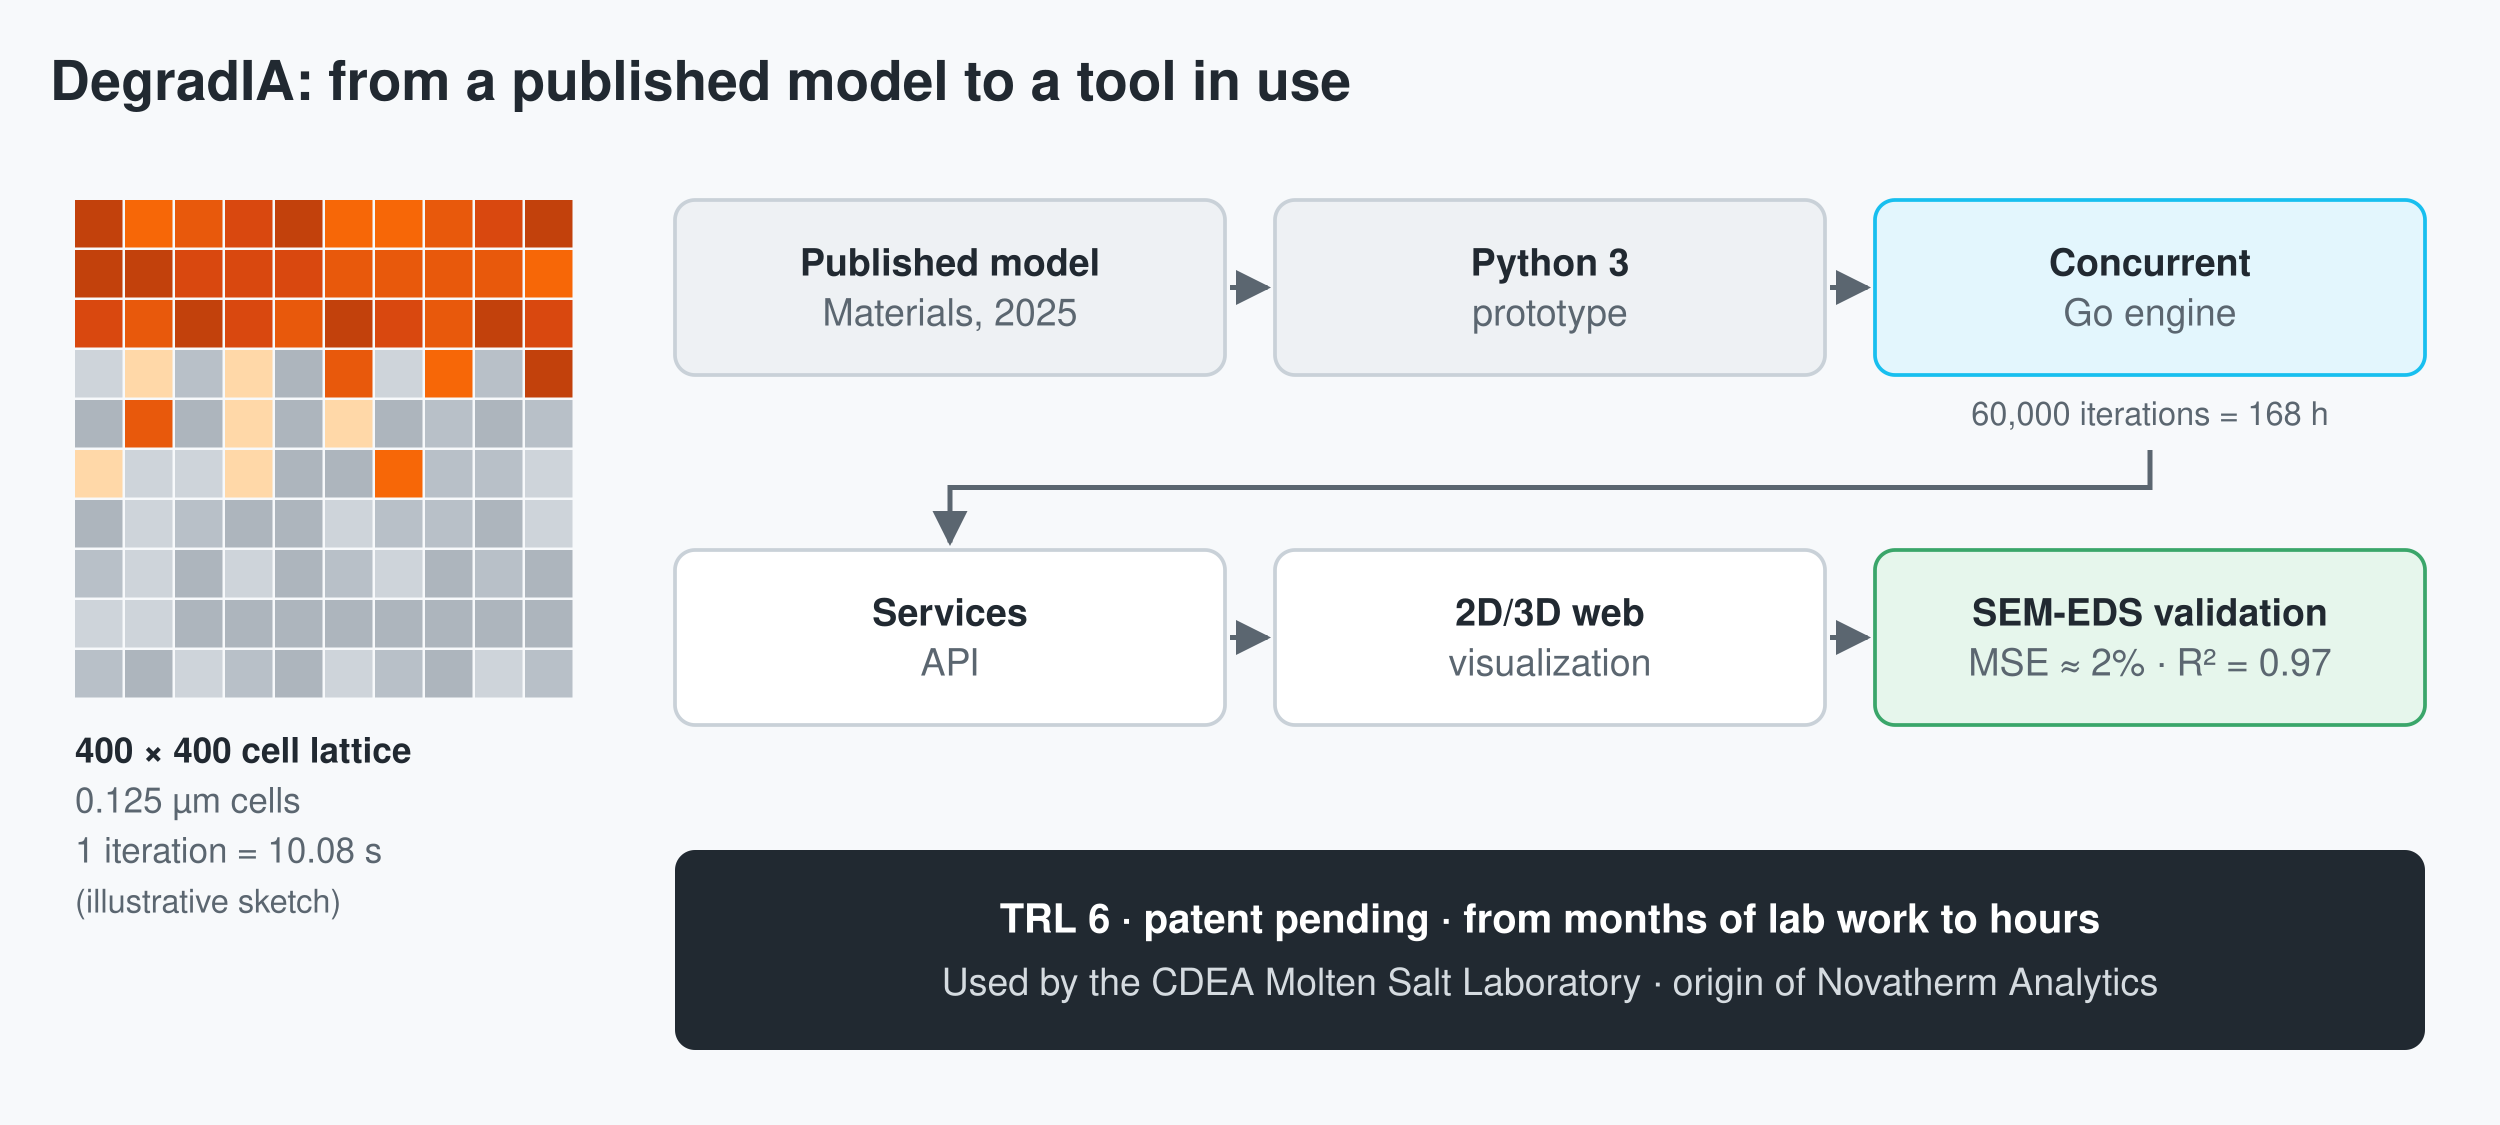
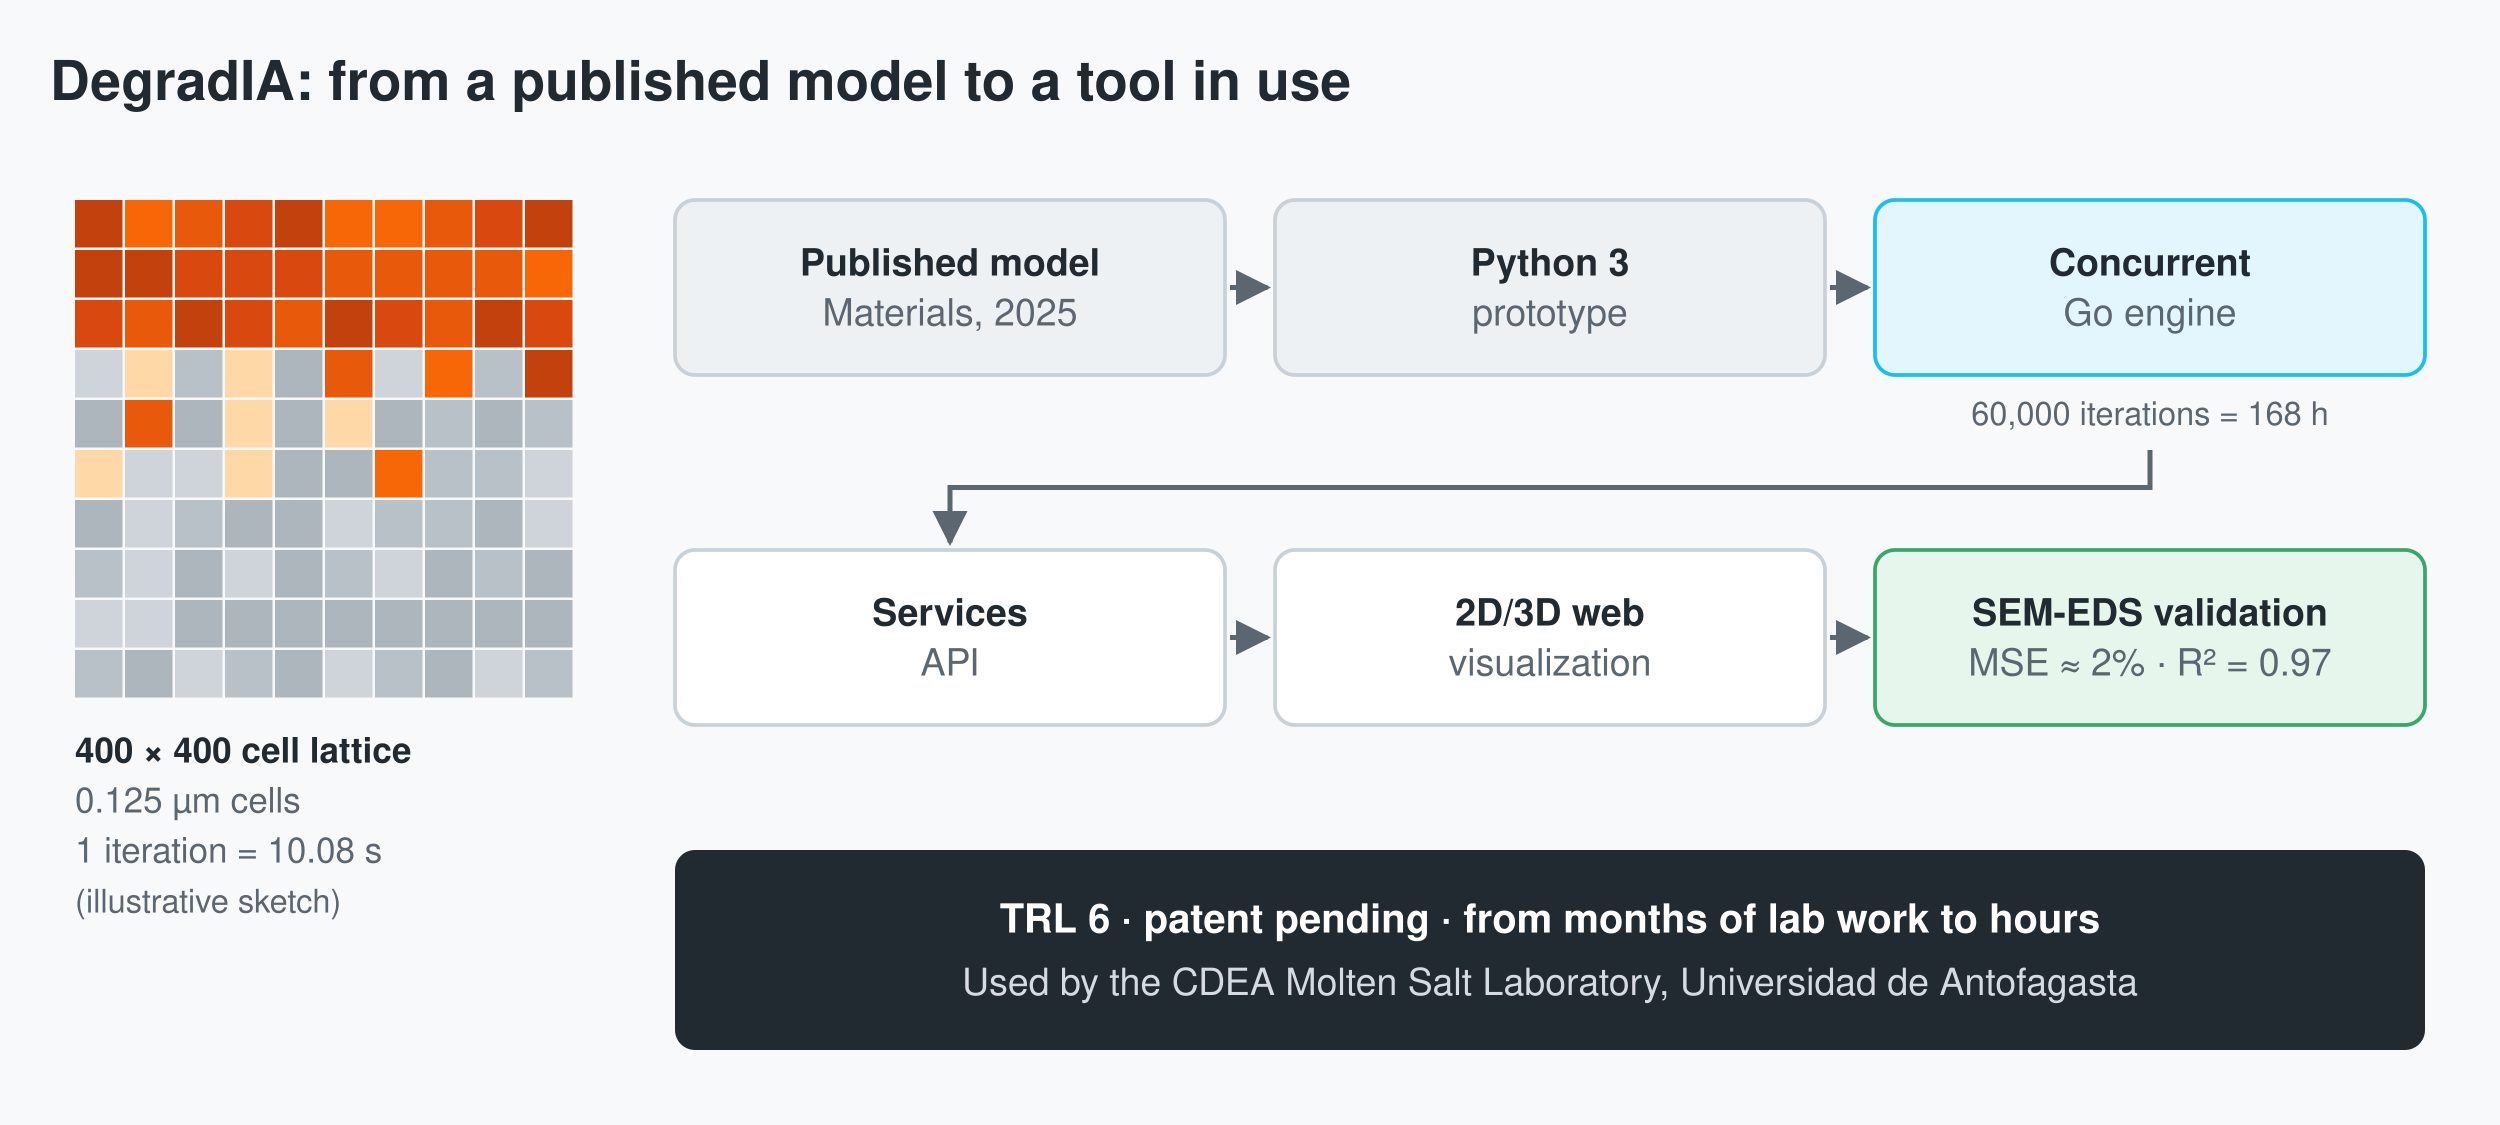
<svg xmlns="http://www.w3.org/2000/svg" viewBox="0 0 1000 450" width="1000" height="450" role="img" aria-label="DegradIA architecture diagram" font-family="'Source Sans Pro', Helvetica, Arial, sans-serif">
  <defs>
    <marker id="a" viewBox="0 0 10 10" refX="9" refY="5" markerWidth="7" markerHeight="7" orient="auto-start-reverse">
      <path d="M0,0 L10,5 L0,10 z" fill="#5b6670" />
    </marker>
  </defs>
  <rect width="1000" height="450" fill="#f7f9fb" />
  <text x="20" y="40" font-size="22" font-weight="700" fill="#212931" text-anchor="start">DegradIA: from a published model to a tool in use</text>
  <rect x="30" y="80" width="19" height="19" fill="#c2410c" />
  <rect x="50" y="80" width="19" height="19" fill="#f76707" />
  <rect x="70" y="80" width="19" height="19" fill="#e8590c" />
  <rect x="90" y="80" width="19" height="19" fill="#d9480f" />
  <rect x="110" y="80" width="19" height="19" fill="#c2410c" />
  <rect x="130" y="80" width="19" height="19" fill="#f76707" />
  <rect x="150" y="80" width="19" height="19" fill="#f76707" />
  <rect x="170" y="80" width="19" height="19" fill="#e8590c" />
  <rect x="190" y="80" width="19" height="19" fill="#d9480f" />
  <rect x="210" y="80" width="19" height="19" fill="#c2410c" />
  <rect x="30" y="100" width="19" height="19" fill="#c2410c" />
  <rect x="50" y="100" width="19" height="19" fill="#c2410c" />
  <rect x="70" y="100" width="19" height="19" fill="#d9480f" />
  <rect x="90" y="100" width="19" height="19" fill="#d9480f" />
  <rect x="110" y="100" width="19" height="19" fill="#d9480f" />
  <rect x="130" y="100" width="19" height="19" fill="#e8590c" />
  <rect x="150" y="100" width="19" height="19" fill="#e8590c" />
  <rect x="170" y="100" width="19" height="19" fill="#e8590c" />
  <rect x="190" y="100" width="19" height="19" fill="#e8590c" />
  <rect x="210" y="100" width="19" height="19" fill="#f76707" />
  <rect x="30" y="120" width="19" height="19" fill="#d9480f" />
  <rect x="50" y="120" width="19" height="19" fill="#e8590c" />
  <rect x="70" y="120" width="19" height="19" fill="#c2410c" />
  <rect x="90" y="120" width="19" height="19" fill="#d9480f" />
  <rect x="110" y="120" width="19" height="19" fill="#e8590c" />
  <rect x="130" y="120" width="19" height="19" fill="#c2410c" />
  <rect x="150" y="120" width="19" height="19" fill="#d9480f" />
  <rect x="170" y="120" width="19" height="19" fill="#e8590c" />
  <rect x="190" y="120" width="19" height="19" fill="#c2410c" />
  <rect x="210" y="120" width="19" height="19" fill="#d9480f" />
  <rect x="30" y="140" width="19" height="19" fill="#ced4da" />
  <rect x="50" y="140" width="19" height="19" fill="#ffd8a8" />
  <rect x="70" y="140" width="19" height="19" fill="#b8c0c8" />
  <rect x="90" y="140" width="19" height="19" fill="#ffd8a8" />
  <rect x="110" y="140" width="19" height="19" fill="#adb5bd" />
  <rect x="130" y="140" width="19" height="19" fill="#e8590c" />
  <rect x="150" y="140" width="19" height="19" fill="#ced4da" />
  <rect x="170" y="140" width="19" height="19" fill="#f76707" />
  <rect x="190" y="140" width="19" height="19" fill="#b8c0c8" />
  <rect x="210" y="140" width="19" height="19" fill="#c2410c" />
  <rect x="30" y="160" width="19" height="19" fill="#adb5bd" />
  <rect x="50" y="160" width="19" height="19" fill="#e8590c" />
  <rect x="70" y="160" width="19" height="19" fill="#adb5bd" />
  <rect x="90" y="160" width="19" height="19" fill="#ffd8a8" />
  <rect x="110" y="160" width="19" height="19" fill="#adb5bd" />
  <rect x="130" y="160" width="19" height="19" fill="#ffd8a8" />
  <rect x="150" y="160" width="19" height="19" fill="#adb5bd" />
  <rect x="170" y="160" width="19" height="19" fill="#b8c0c8" />
  <rect x="190" y="160" width="19" height="19" fill="#adb5bd" />
  <rect x="210" y="160" width="19" height="19" fill="#b8c0c8" />
  <rect x="30" y="180" width="19" height="19" fill="#ffd8a8" />
  <rect x="50" y="180" width="19" height="19" fill="#ced4da" />
  <rect x="70" y="180" width="19" height="19" fill="#ced4da" />
  <rect x="90" y="180" width="19" height="19" fill="#ffd8a8" />
  <rect x="110" y="180" width="19" height="19" fill="#adb5bd" />
  <rect x="130" y="180" width="19" height="19" fill="#adb5bd" />
  <rect x="150" y="180" width="19" height="19" fill="#f76707" />
  <rect x="170" y="180" width="19" height="19" fill="#b8c0c8" />
  <rect x="190" y="180" width="19" height="19" fill="#b8c0c8" />
  <rect x="210" y="180" width="19" height="19" fill="#ced4da" />
  <rect x="30" y="200" width="19" height="19" fill="#adb5bd" />
  <rect x="50" y="200" width="19" height="19" fill="#ced4da" />
  <rect x="70" y="200" width="19" height="19" fill="#b8c0c8" />
  <rect x="90" y="200" width="19" height="19" fill="#adb5bd" />
  <rect x="110" y="200" width="19" height="19" fill="#adb5bd" />
  <rect x="130" y="200" width="19" height="19" fill="#ced4da" />
  <rect x="150" y="200" width="19" height="19" fill="#b8c0c8" />
  <rect x="170" y="200" width="19" height="19" fill="#b8c0c8" />
  <rect x="190" y="200" width="19" height="19" fill="#adb5bd" />
  <rect x="210" y="200" width="19" height="19" fill="#ced4da" />
  <rect x="30" y="220" width="19" height="19" fill="#b8c0c8" />
  <rect x="50" y="220" width="19" height="19" fill="#ced4da" />
  <rect x="70" y="220" width="19" height="19" fill="#adb5bd" />
  <rect x="90" y="220" width="19" height="19" fill="#ced4da" />
  <rect x="110" y="220" width="19" height="19" fill="#adb5bd" />
  <rect x="130" y="220" width="19" height="19" fill="#b8c0c8" />
  <rect x="150" y="220" width="19" height="19" fill="#ced4da" />
  <rect x="170" y="220" width="19" height="19" fill="#adb5bd" />
  <rect x="190" y="220" width="19" height="19" fill="#b8c0c8" />
  <rect x="210" y="220" width="19" height="19" fill="#adb5bd" />
  <rect x="30" y="240" width="19" height="19" fill="#ced4da" />
  <rect x="50" y="240" width="19" height="19" fill="#ced4da" />
  <rect x="70" y="240" width="19" height="19" fill="#adb5bd" />
  <rect x="90" y="240" width="19" height="19" fill="#adb5bd" />
  <rect x="110" y="240" width="19" height="19" fill="#adb5bd" />
  <rect x="130" y="240" width="19" height="19" fill="#adb5bd" />
  <rect x="150" y="240" width="19" height="19" fill="#adb5bd" />
  <rect x="170" y="240" width="19" height="19" fill="#adb5bd" />
  <rect x="190" y="240" width="19" height="19" fill="#adb5bd" />
  <rect x="210" y="240" width="19" height="19" fill="#adb5bd" />
  <rect x="30" y="260" width="19" height="19" fill="#b8c0c8" />
  <rect x="50" y="260" width="19" height="19" fill="#adb5bd" />
  <rect x="70" y="260" width="19" height="19" fill="#ced4da" />
  <rect x="90" y="260" width="19" height="19" fill="#b8c0c8" />
  <rect x="110" y="260" width="19" height="19" fill="#adb5bd" />
  <rect x="130" y="260" width="19" height="19" fill="#ced4da" />
  <rect x="150" y="260" width="19" height="19" fill="#b8c0c8" />
  <rect x="170" y="260" width="19" height="19" fill="#adb5bd" />
  <rect x="190" y="260" width="19" height="19" fill="#ced4da" />
  <rect x="210" y="260" width="19" height="19" fill="#b8c0c8" />
  <text x="30" y="305" font-size="14" font-weight="700" fill="#212931" text-anchor="start">400 × 400 cell lattice</text>
  <text x="30" y="325" font-size="14" font-weight="400" fill="#5b6670" text-anchor="start">0.125 µm cells</text>
  <text x="30" y="345" font-size="14" font-weight="400" fill="#5b6670" text-anchor="start">1 iteration = 10.08 s</text>
  <text x="30" y="365" font-size="13" font-weight="400" fill="#5b6670" text-anchor="start">(illustrative sketch)</text>
  <rect x="270" y="80" width="220" height="70" rx="8" fill="#eef1f4" stroke="#c9d1d8" stroke-width="1.5" />
  <text x="380.0" y="110.2" text-anchor="middle" font-size="15" font-weight="700" fill="#212931">Published model</text>
  <text x="380.0" y="130.2" text-anchor="middle" font-size="15" font-weight="400" fill="#5b6670">Materials, 2025</text>
  <rect x="510" y="80" width="220" height="70" rx="8" fill="#eef1f4" stroke="#c9d1d8" stroke-width="1.5" />
  <text x="620.0" y="110.2" text-anchor="middle" font-size="15" font-weight="700" fill="#212931">Python 3</text>
  <text x="620.0" y="130.2" text-anchor="middle" font-size="15" font-weight="400" fill="#5b6670">prototype</text>
  <line x1="492" y1="115.0" x2="507" y2="115.0" stroke="#5b6670" stroke-width="2" marker-end="url(#a)" />
  <rect x="750" y="80" width="220" height="70" rx="8" fill="#e3f6fd" stroke="#18bfef" stroke-width="1.5" />
  <text x="860.0" y="110.2" text-anchor="middle" font-size="15" font-weight="700" fill="#212931">Concurrent</text>
  <text x="860.0" y="130.2" text-anchor="middle" font-size="15" font-weight="400" fill="#5b6670">Go engine</text>
  <line x1="732" y1="115.0" x2="747" y2="115.0" stroke="#5b6670" stroke-width="2" marker-end="url(#a)" />
  <text x="860.0" y="170" font-size="13" font-weight="400" fill="#5b6670" text-anchor="middle">60,000 iterations = 168 h</text>
  <path d="M860.0,180 L860.0,195 L380.0,195 L380.0,217" fill="none" stroke="#5b6670" stroke-width="2" marker-end="url(#a)" />
  <rect x="270" y="220" width="220" height="70" rx="8" fill="#ffffff" stroke="#c9d1d8" stroke-width="1.5" />
  <text x="380.0" y="250.2" text-anchor="middle" font-size="15" font-weight="700" fill="#212931">Services</text>
  <text x="380.0" y="270.2" text-anchor="middle" font-size="15" font-weight="400" fill="#5b6670">API</text>
  <rect x="510" y="220" width="220" height="70" rx="8" fill="#ffffff" stroke="#c9d1d8" stroke-width="1.5" />
  <text x="620.0" y="250.2" text-anchor="middle" font-size="15" font-weight="700" fill="#212931">2D/3D web</text>
  <text x="620.0" y="270.2" text-anchor="middle" font-size="15" font-weight="400" fill="#5b6670">visualization</text>
  <line x1="492" y1="255.0" x2="507" y2="255.0" stroke="#5b6670" stroke-width="2" marker-end="url(#a)" />
  <rect x="750" y="220" width="220" height="70" rx="8" fill="#e6f6ec" stroke="#3aa66a" stroke-width="1.5" />
  <text x="860.0" y="250.2" text-anchor="middle" font-size="15" font-weight="700" fill="#212931">SEM-EDS validation</text>
  <text x="860.0" y="270.2" text-anchor="middle" font-size="15" font-weight="400" fill="#5b6670">MSE ≈ 2% · R² = 0.97</text>
  <line x1="732" y1="255.0" x2="747" y2="255.0" stroke="#5b6670" stroke-width="2" marker-end="url(#a)" />
  <rect x="270" y="340" width="700" height="80" rx="8" fill="#212931" />
  <text x="620" y="373" font-size="16" font-weight="700" fill="#ffffff" text-anchor="middle">TRL 6 · patent pending · from months of lab work to hours</text>
-   <text x="620" y="398" font-size="15" font-weight="400" fill="#d5dbe0" text-anchor="middle">Used by the CDEA Molten Salt Laboratory · origin of Novatherm Analytics</text>
+   <text x="620" y="398" font-size="15" font-weight="400" fill="#d5dbe0" text-anchor="middle">Used by the CDEA Molten Salt Laboratory, Universidad de Antofagasta</text>
</svg>
